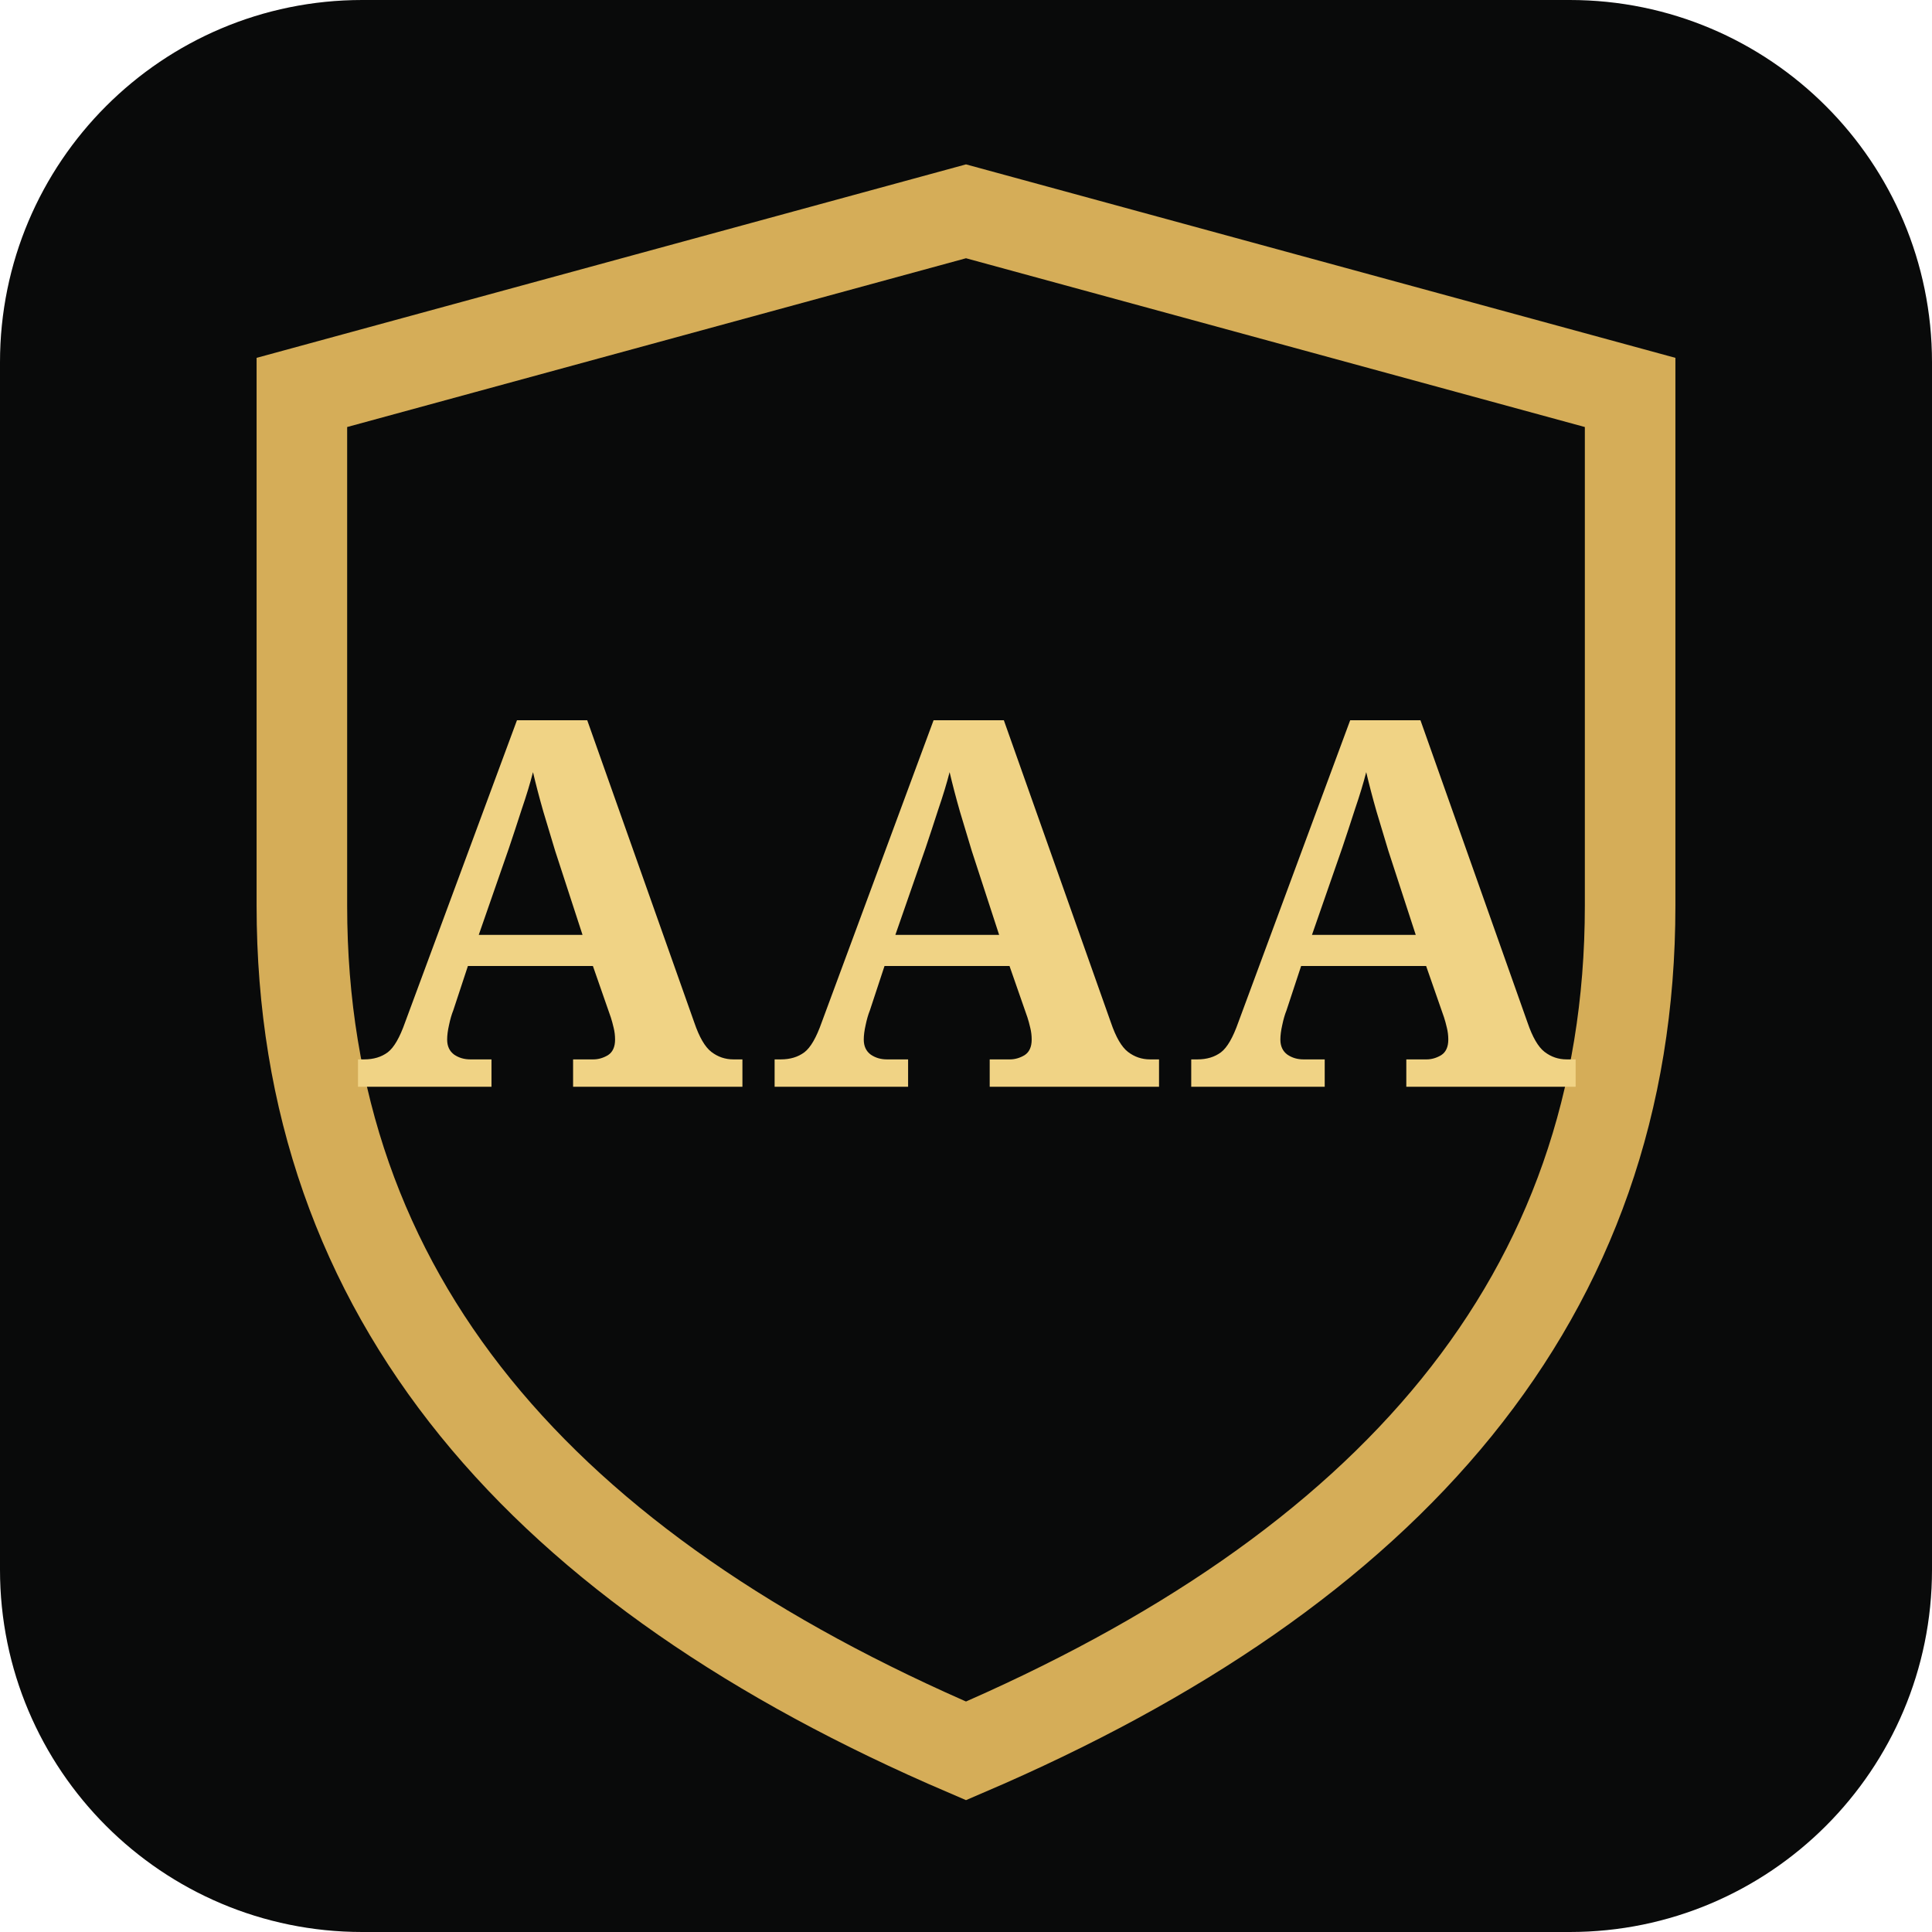
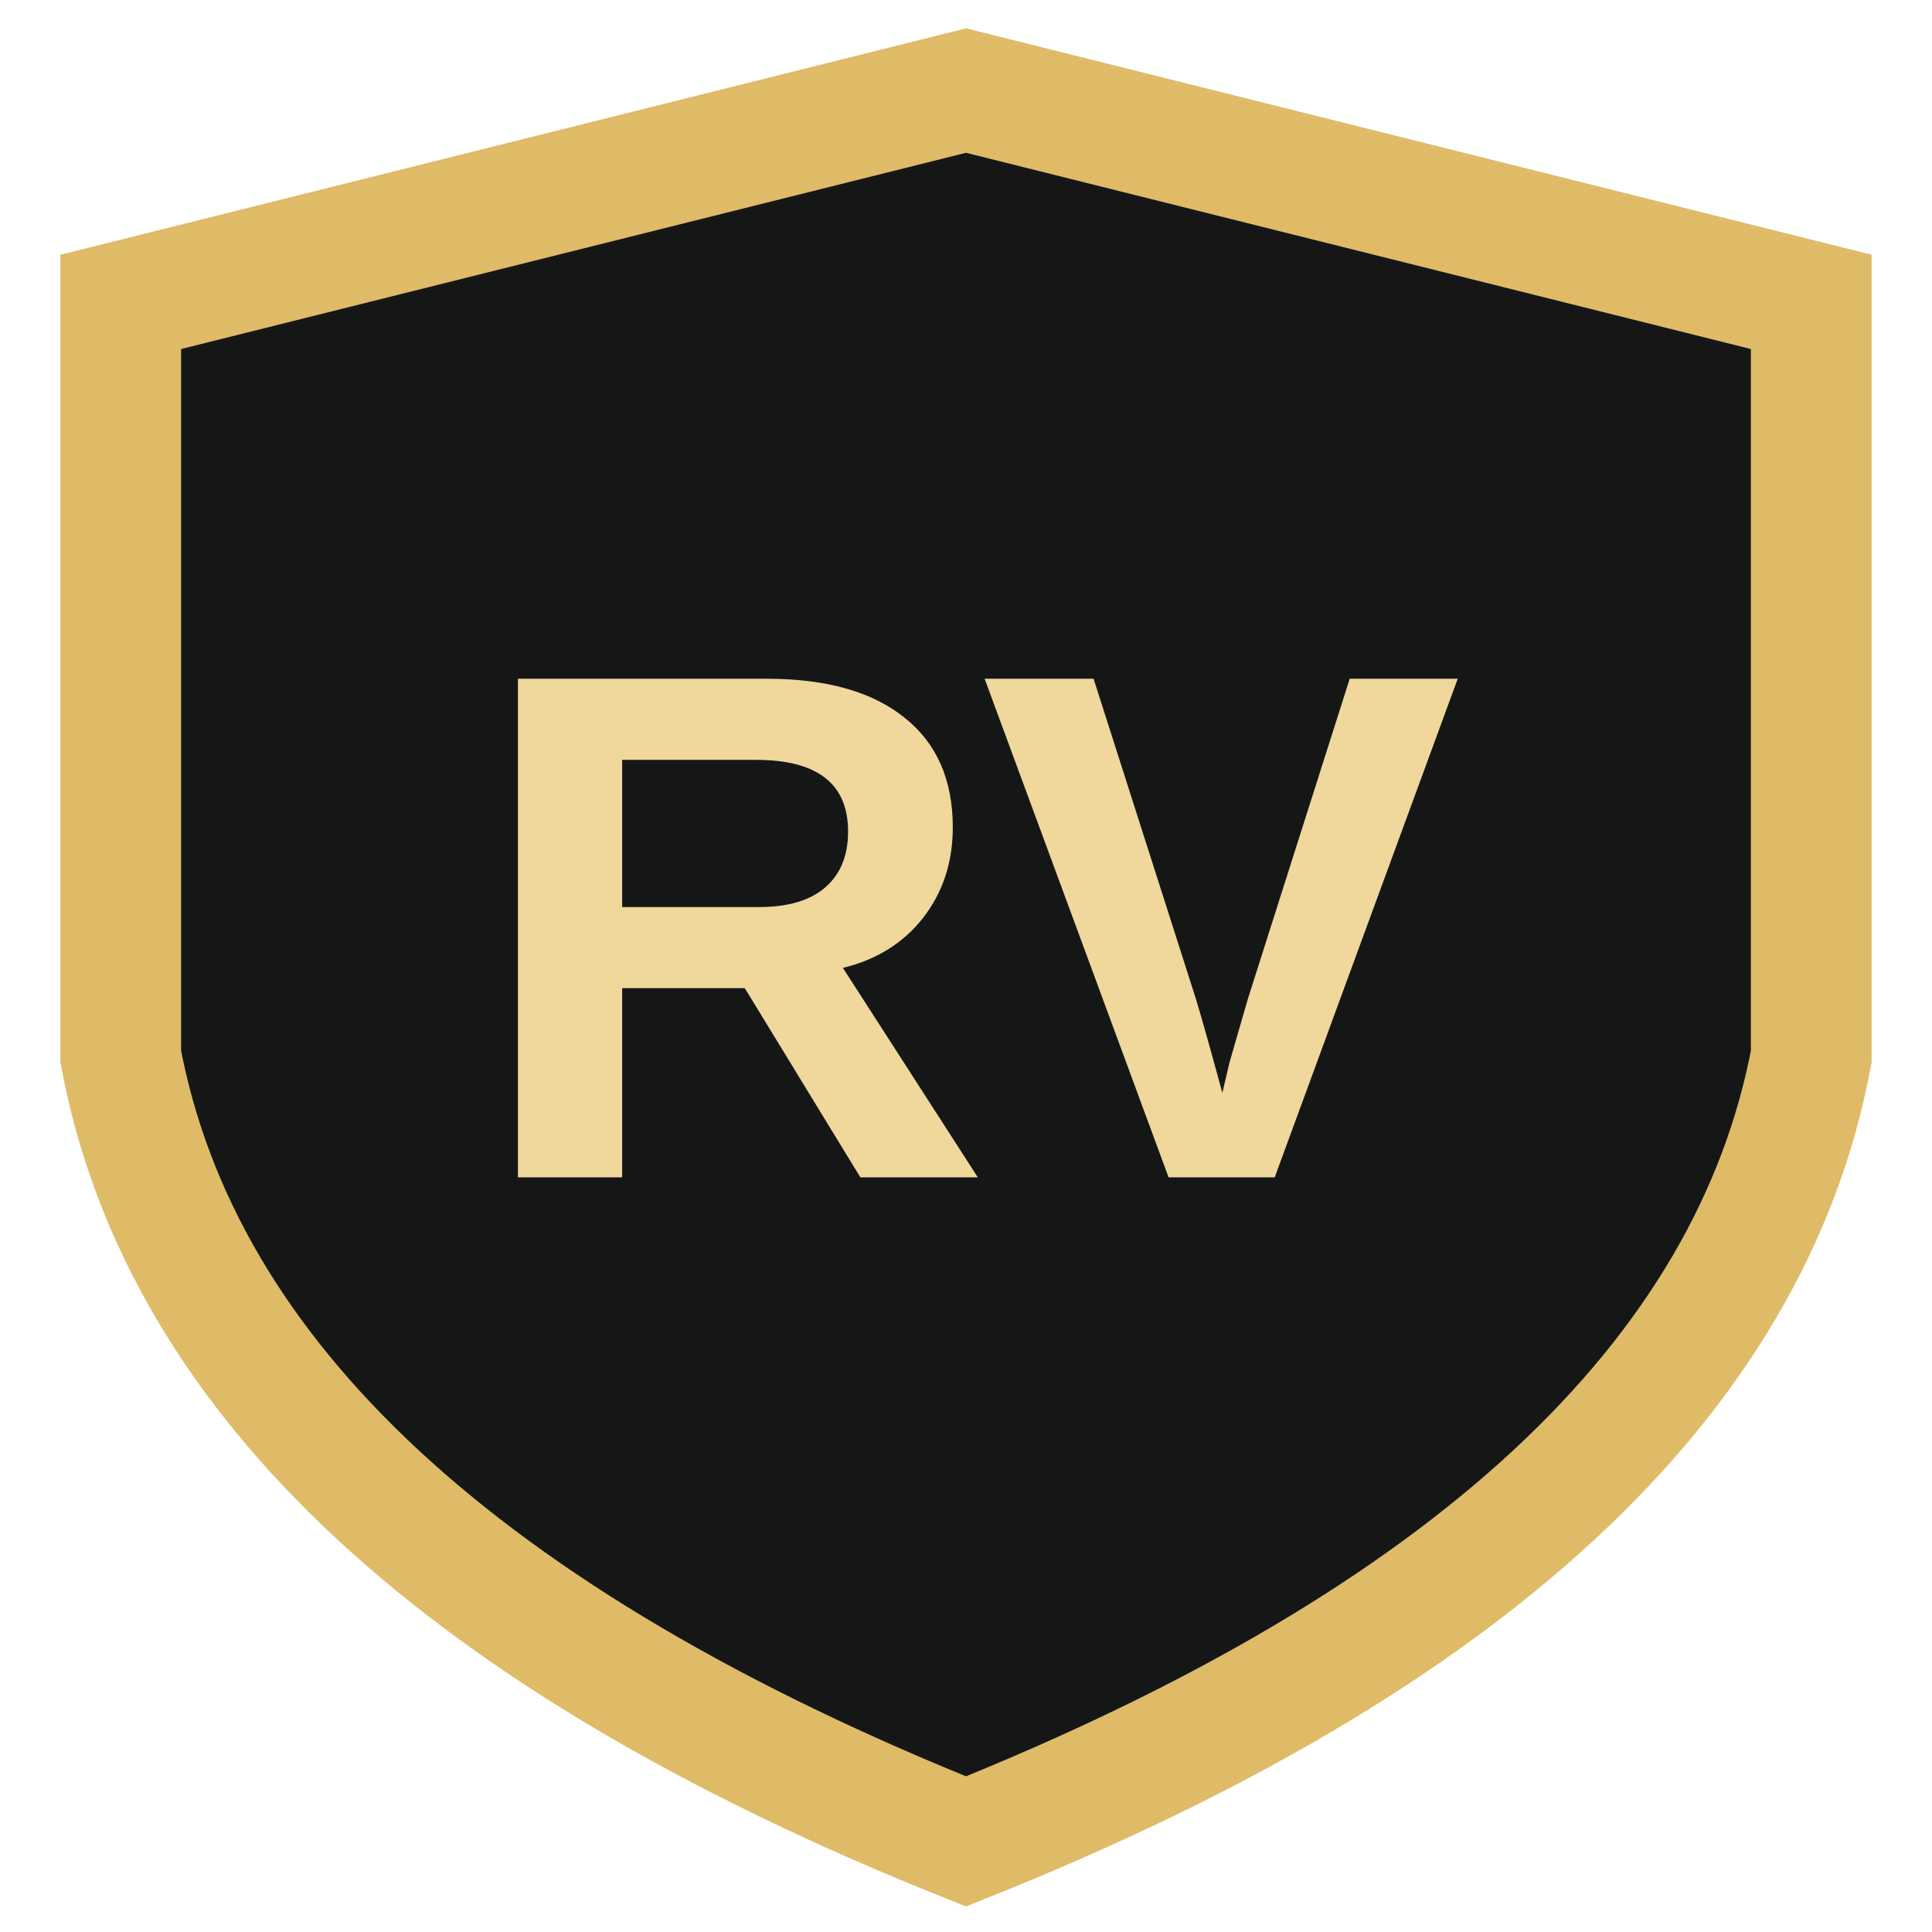
<svg xmlns="http://www.w3.org/2000/svg" viewBox="0 0 64 64">
-   <rect width="64" height="64" rx="12" fill="#090a0a" />
-   <path d="M10 13 32 7l22 6v17c0 13-8 22-22 28C18 52 10 43 10 30Z" fill="none" stroke="#d5ad58" stroke-width="3" />
-   <text x="32" y="36" fill="#f0d385" text-anchor="middle" font-family="Georgia,serif" font-size="17" font-weight="700" letter-spacing="1">AAA</text>
+   <path fill="#151717" stroke="#dfbb68" stroke-width="4" d="M4 10 32 3 60 10v25Q57 51 32 61 7 51 4 35Z" />
+   <text x="32" y="39" text-anchor="middle" font-family="Arial,sans-serif" font-weight="700" font-size="24" fill="#f0d79b">RV</text>
</svg>
